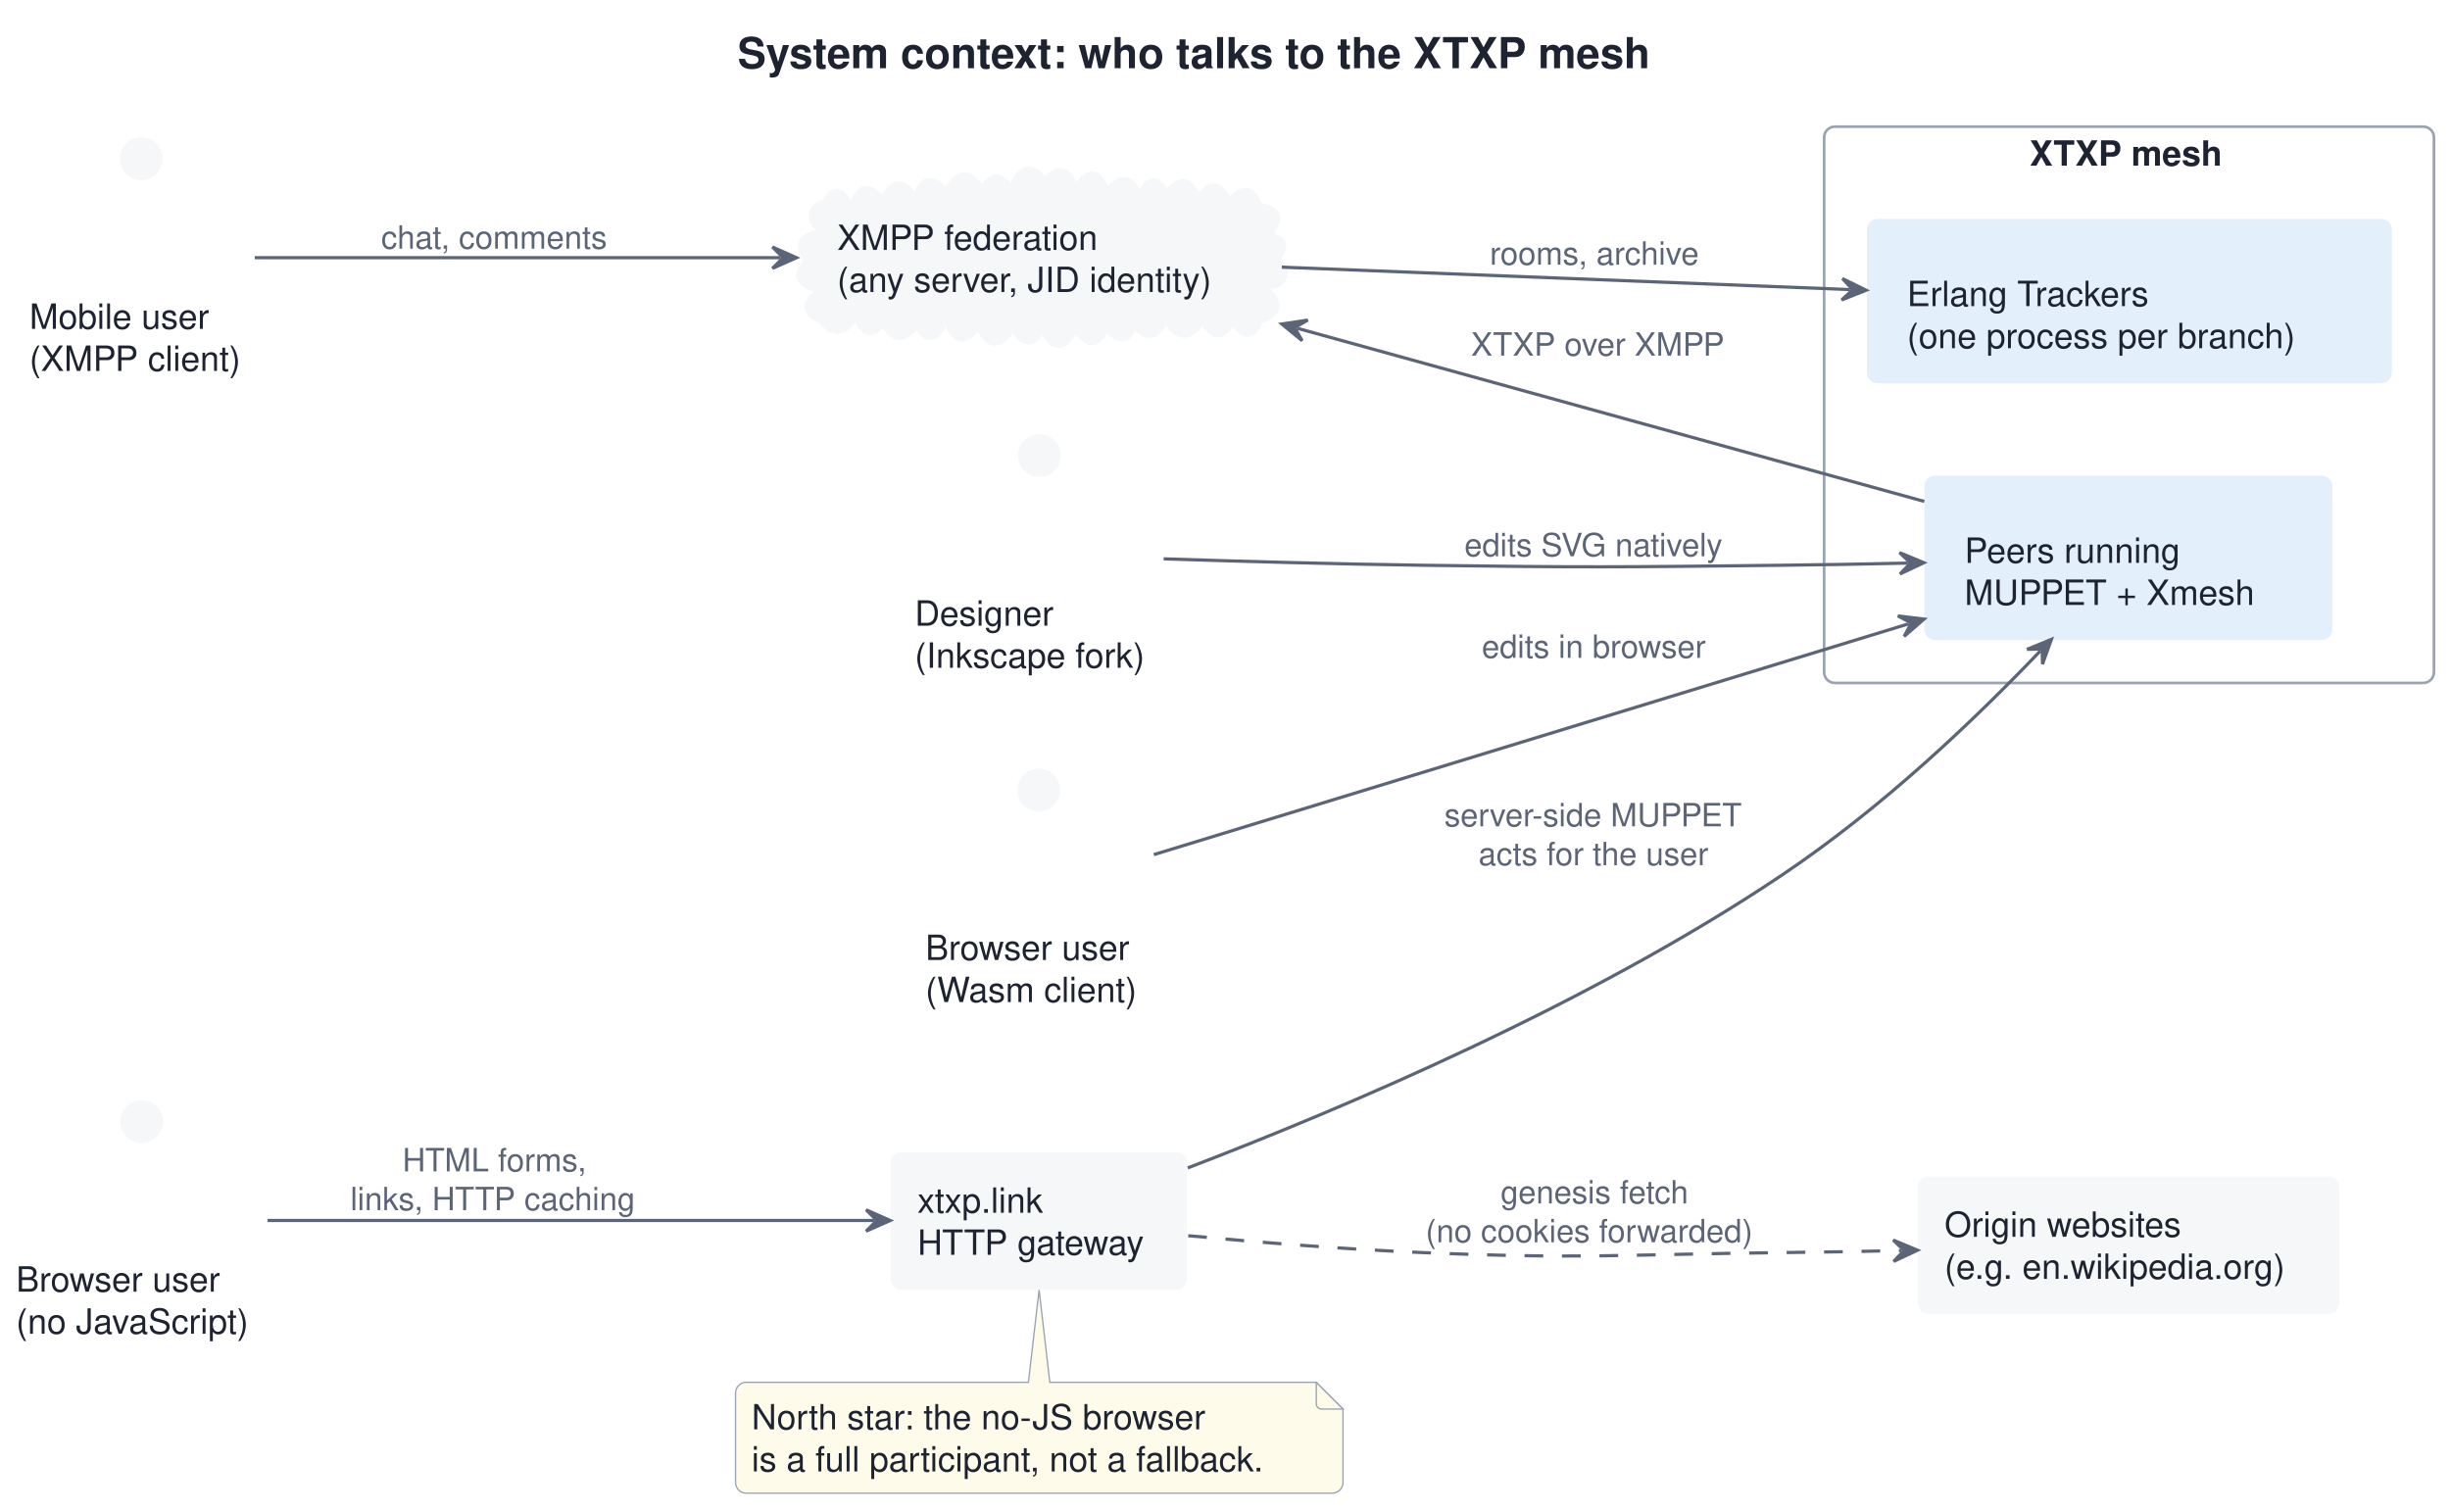
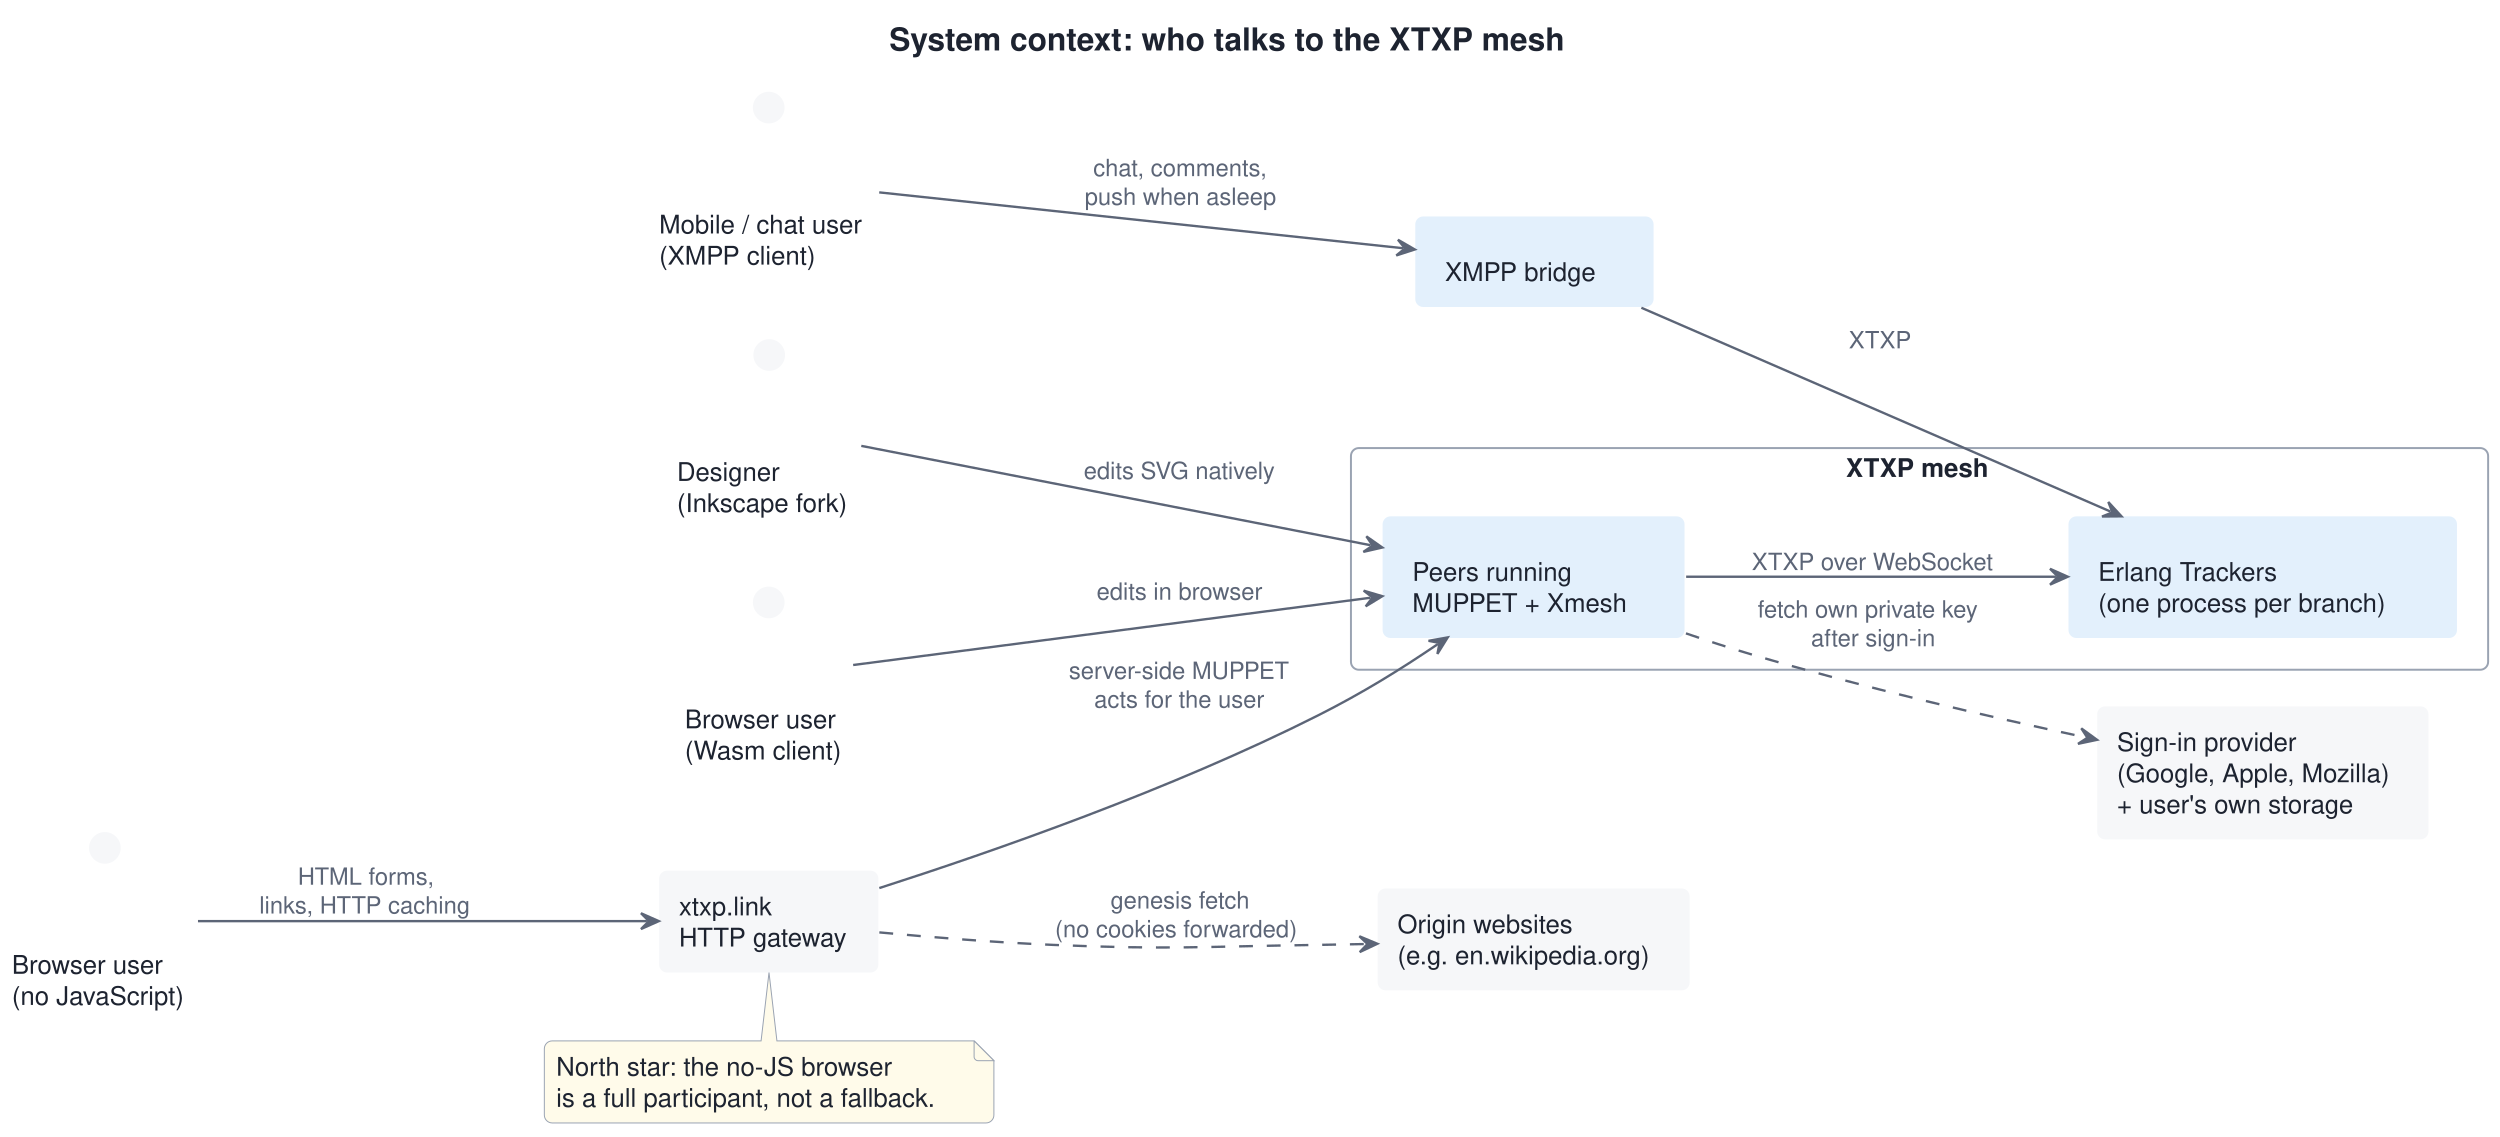
- <svg xmlns="http://www.w3.org/2000/svg" contentStyleType="text/css" data-diagram-type="DESCRIPTION" height="565px" preserveAspectRatio="none" style="width:916px;height:565px;" version="1.1" viewBox="0 0 916 565" width="916px" zoomAndPan="magnify">
+ <svg xmlns="http://www.w3.org/2000/svg" contentStyleType="text/css" data-diagram-type="DESCRIPTION" height="574px" preserveAspectRatio="none" style="width:1263px;height:574px;" version="1.1" viewBox="0 0 1263 574" width="1263px" zoomAndPan="magnify">
  <defs />
  <g>
    <g class="title" data-source-line="2">
-       <text fill="#1D2330" font-family="Helvetica" font-size="16" font-weight="bold" lengthAdjust="spacing" textLength="350.5" x="275.75" y="25.5">System context: who talks to the XTXP mesh</text>
+       <text fill="#1D2330" font-family="Helvetica" font-size="16" font-weight="bold" lengthAdjust="spacing" textLength="350.5" x="449.25" y="25.5">System context: who talks to the XTXP mesh</text>
    </g>
    <g class="cluster" data-entity="mesh" data-source-line="11" data-uid="ent0006" id="cluster_mesh">
-       <rect fill="none" height="208" rx="4" ry="4" style="stroke:#9AA3B2;stroke-width:1;" width="228" x="682" y="47.359" />
-       <text fill="#1D2330" font-family="Helvetica" font-size="13" font-weight="bold" lengthAdjust="spacing" textLength="74.356" x="758.822" y="61.953">XTXP mesh</text>
+       <rect fill="none" height="112" rx="4" ry="4" style="stroke:#9AA3B2;stroke-width:1;" width="574.5" x="682.5" y="226.359" />
+       <text fill="#1D2330" font-family="Helvetica" font-size="13" font-weight="bold" lengthAdjust="spacing" textLength="74.356" x="932.572" y="240.953">XTXP mesh</text>
    </g>
    <g class="entity" data-entity="peers" data-source-line="12" data-uid="ent0007" id="entity_peers">
-       <rect fill="#E3F0FC" height="61.459" rx="4" ry="4" width="152.525" x="719.5" y="177.859" />
-       <rect fill="#E3F0FC" height="10" width="15" x="852.025" y="182.859" />
-       <rect fill="#E3F0FC" height="2" width="4" x="850.025" y="184.859" />
-       <rect fill="#E3F0FC" height="2" width="4" x="850.025" y="188.859" />
-       <text fill="#1D2330" font-family="Helvetica" font-size="13" lengthAdjust="spacing" textLength="85.617" x="734.5" y="210.453">Peers running</text>
-       <text fill="#1D2330" font-family="Helvetica" font-size="13" lengthAdjust="spacing" textLength="112.525" x="734.5" y="226.183">MUPPET + Xmesh</text>
+       <rect fill="#E3F0FC" height="61.459" rx="4" ry="4" width="152.525" x="698.5" y="260.859" />
+       <rect fill="#E3F0FC" height="10" width="15" x="831.025" y="265.859" />
+       <rect fill="#E3F0FC" height="2" width="4" x="829.025" y="267.859" />
+       <rect fill="#E3F0FC" height="2" width="4" x="829.025" y="271.859" />
+       <text fill="#1D2330" font-family="Helvetica" font-size="13" lengthAdjust="spacing" textLength="85.617" x="713.5" y="293.453">Peers running</text>
+       <text fill="#1D2330" font-family="Helvetica" font-size="13" lengthAdjust="spacing" textLength="112.525" x="713.5" y="309.183">MUPPET + Xmesh</text>
    </g>
    <g class="entity" data-entity="trackers" data-source-line="13" data-uid="ent0008" id="entity_trackers">
-       <rect fill="#E3F0FC" height="61.459" rx="4" ry="4" width="196.267" x="698" y="81.859" />
-       <rect fill="#E3F0FC" height="10" width="15" x="874.267" y="86.859" />
-       <rect fill="#E3F0FC" height="2" width="4" x="872.267" y="88.859" />
-       <rect fill="#E3F0FC" height="2" width="4" x="872.267" y="92.859" />
-       <text fill="#1D2330" font-family="Helvetica" font-size="13" lengthAdjust="spacing" textLength="96.948" x="713" y="114.453">Erlang Trackers</text>
-       <text fill="#1D2330" font-family="Helvetica" font-size="13" lengthAdjust="spacing" textLength="156.267" x="713" y="130.183">(one process per branch)</text>
+       <rect fill="#E3F0FC" height="61.459" rx="4" ry="4" width="196.267" x="1045" y="260.859" />
+       <rect fill="#E3F0FC" height="10" width="15" x="1221.267" y="265.859" />
+       <rect fill="#E3F0FC" height="2" width="4" x="1219.267" y="267.859" />
+       <rect fill="#E3F0FC" height="2" width="4" x="1219.267" y="271.859" />
+       <text fill="#1D2330" font-family="Helvetica" font-size="13" lengthAdjust="spacing" textLength="96.948" x="1060" y="293.453">Erlang Trackers</text>
+       <text fill="#1D2330" font-family="Helvetica" font-size="13" lengthAdjust="spacing" textLength="156.267" x="1060" y="309.183">(one process per branch)</text>
    </g>
    <g class="entity" data-entity="designer" data-source-line="6" data-uid="ent0002" id="entity_designer">
-       <ellipse cx="388.604" cy="170.359" fill="#F6F7F9" rx="8" ry="8" />
-       <path d="M388.604,178.359 L388.604,205.359 M375.604,186.359 L401.604,186.359 M388.604,205.359 L375.604,220.359 M388.604,205.359 L401.604,220.359" fill="none" />
-       <text fill="#1D2330" font-family="Helvetica" font-size="13" lengthAdjust="spacing" textLength="55.098" x="342" y="233.953">Designer</text>
-       <text fill="#1D2330" font-family="Helvetica" font-size="13" lengthAdjust="spacing" textLength="93.209" x="342" y="249.683">(Inkscape fork)</text>
+       <ellipse cx="388.604" cy="179.359" fill="#F6F7F9" rx="8" ry="8" />
+       <path d="M388.604,187.359 L388.604,214.359 M375.604,195.359 L401.604,195.359 M388.604,214.359 L375.604,229.359 M388.604,214.359 L401.604,229.359" fill="none" />
+       <text fill="#1D2330" font-family="Helvetica" font-size="13" lengthAdjust="spacing" textLength="55.098" x="342" y="242.953">Designer</text>
+       <text fill="#1D2330" font-family="Helvetica" font-size="13" lengthAdjust="spacing" textLength="93.209" x="342" y="258.683">(Inkscape fork)</text>
    </g>
-     <g class="entity" data-entity="nojs" data-source-line="7" data-uid="ent0003" id="entity_nojs">
-       <ellipse cx="52.982" cy="419.359" fill="#F6F7F9" rx="8" ry="8" />
-       <path d="M52.982,427.359 L52.982,454.359 M39.982,435.359 L65.982,435.359 M52.982,454.359 L39.982,469.359 M52.982,454.359 L65.982,469.359" fill="none" />
-       <text fill="#1D2330" font-family="Helvetica" font-size="13" lengthAdjust="spacing" textLength="81.847" x="6" y="482.953">Browser user</text>
-       <text fill="#1D2330" font-family="Helvetica" font-size="13" lengthAdjust="spacing" textLength="93.964" x="6" y="498.683">(no JavaScript)</text>
+     <g class="entity" data-entity="wasm" data-source-line="7" data-uid="ent0003" id="entity_wasm">
+       <ellipse cx="388.367" cy="304.359" fill="#F6F7F9" rx="8" ry="8" />
+       <path d="M388.367,312.359 L388.367,339.359 M375.367,320.359 L401.367,320.359 M388.367,339.359 L375.367,354.359 M388.367,339.359 L401.367,354.359" fill="none" />
+       <text fill="#1D2330" font-family="Helvetica" font-size="13" lengthAdjust="spacing" textLength="81.847" x="346" y="367.953">Browser user</text>
+       <text fill="#1D2330" font-family="Helvetica" font-size="13" lengthAdjust="spacing" textLength="84.735" x="346" y="383.683">(Wasm client)</text>
    </g>
-     <g class="entity" data-entity="wasm" data-source-line="8" data-uid="ent0004" id="entity_wasm">
-       <ellipse cx="388.367" cy="295.359" fill="#F6F7F9" rx="8" ry="8" />
-       <path d="M388.367,303.359 L388.367,330.359 M375.367,311.359 L401.367,311.359 M388.367,330.359 L375.367,345.359 M388.367,330.359 L401.367,345.359" fill="none" />
-       <text fill="#1D2330" font-family="Helvetica" font-size="13" lengthAdjust="spacing" textLength="81.847" x="346" y="358.953">Browser user</text>
-       <text fill="#1D2330" font-family="Helvetica" font-size="13" lengthAdjust="spacing" textLength="84.735" x="346" y="374.683">(Wasm client)</text>
+     <g class="entity" data-entity="nojs" data-source-line="8" data-uid="ent0004" id="entity_nojs">
+       <ellipse cx="52.982" cy="428.359" fill="#F6F7F9" rx="8" ry="8" />
+       <path d="M52.982,436.359 L52.982,463.359 M39.982,444.359 L65.982,444.359 M52.982,463.359 L39.982,478.359 M52.982,463.359 L65.982,478.359" fill="none" />
+       <text fill="#1D2330" font-family="Helvetica" font-size="13" lengthAdjust="spacing" textLength="81.847" x="6" y="491.953">Browser user</text>
+       <text fill="#1D2330" font-family="Helvetica" font-size="13" lengthAdjust="spacing" textLength="93.964" x="6" y="507.683">(no JavaScript)</text>
    </g>
    <g class="entity" data-entity="mobile" data-source-line="9" data-uid="ent0005" id="entity_mobile">
-       <ellipse cx="52.796" cy="59.359" fill="#F6F7F9" rx="8" ry="8" />
-       <path d="M52.796,67.359 L52.796,94.359 M39.796,75.359 L65.796,75.359 M52.796,94.359 L39.796,109.359 M52.796,94.359 L65.796,109.359" fill="none" />
-       <text fill="#1D2330" font-family="Helvetica" font-size="13" lengthAdjust="spacing" textLength="72.052" x="11" y="122.953">Mobile user</text>
-       <text fill="#1D2330" font-family="Helvetica" font-size="13" lengthAdjust="spacing" textLength="83.592" x="11" y="138.683">(XMPP client)</text>
+       <ellipse cx="388.358" cy="54.359" fill="#F6F7F9" rx="8" ry="8" />
+       <path d="M388.358,62.359 L388.358,89.359 M375.358,70.359 L401.358,70.359 M388.358,89.359 L375.358,104.359 M388.358,89.359 L401.358,104.359" fill="none" />
+       <text fill="#1D2330" font-family="Helvetica" font-size="13" lengthAdjust="spacing" textLength="110.716" x="333" y="117.953">Mobile / chat user</text>
+       <text fill="#1D2330" font-family="Helvetica" font-size="13" lengthAdjust="spacing" textLength="83.592" x="333" y="133.683">(XMPP client)</text>
    </g>
    <g class="entity" data-entity="gateway" data-source-line="16" data-uid="ent0009" id="entity_gateway">
-       <rect fill="#F6F7F9" height="51.459" rx="4" ry="4" width="110.752" x="333" y="430.859" />
-       <text fill="#1D2330" font-family="Helvetica" font-size="13" lengthAdjust="spacing" textLength="51.264" x="343" y="453.453">xtxp.link</text>
-       <text fill="#1D2330" font-family="Helvetica" font-size="13" lengthAdjust="spacing" textLength="90.752" x="343" y="469.183">HTTP gateway</text>
+       <rect fill="#F6F7F9" height="51.459" rx="4" ry="4" width="110.752" x="333" y="439.859" />
+       <text fill="#1D2330" font-family="Helvetica" font-size="13" lengthAdjust="spacing" textLength="51.264" x="343" y="462.453">xtxp.link</text>
+       <text fill="#1D2330" font-family="Helvetica" font-size="13" lengthAdjust="spacing" textLength="90.752" x="343" y="478.183">HTTP gateway</text>
    </g>
-     <g class="entity" data-entity="xmpp" data-source-line="17" data-uid="ent0010" id="entity_xmpp">
-       <path d="M307.662,74.515 C310.959,69.283 315.007,69.517 317.984,74.829 C320.983,68.947 324.575,67.349 329.619,72.713 C333.331,67.106 337.303,65.626 341.996,71.673 C344.525,65.132 349.293,65.139 353.688,69.711 C357.275,63.668 362.736,62.135 367.14,68.849 C370.383,64.139 374.229,63.889 377.856,68.403 C380.473,62.203 385.737,59.602 390.753,65.935 C395.089,61.289 400.012,62.032 402.345,68.102 C406.727,62.292 411.252,62.672 414.085,69.537 C418.426,65.076 422.913,64.367 426.102,70.807 C428.672,65.336 433.153,65.173 436.161,70.395 C440.924,65.6 444.907,65.61 448.365,71.839 C452.984,66.543 456.608,67.783 459.82,73.325 C464.346,68.404 469.407,69.577 471.526,75.844 C478.322,77.573 480.968,80.879 476.276,87.35 C481.424,88.889 482.281,92.749 478.882,96.676 C483.296,101.445 482.069,107.207 475.098,108.253 C480.784,113.474 478.486,118.683 471.911,120.786 C469.805,127 464.538,127.782 460.94,122.17 C456.781,128.301 453.158,126.909 449.374,121.784 C445.587,127.892 439.842,127.734 436.017,121.828 C433.268,127.298 428.469,127.867 424.266,123.579 C421.845,129.466 417.314,128.474 413.934,124.595 C410.375,130.56 406.433,130.421 402.284,125.21 C398.117,131.311 393.986,132.05 389.623,125.405 C386.134,130.405 381.68,129.471 378.713,124.814 C374.423,130.442 369.342,131.271 365.705,124.148 C360.831,129.484 356.587,128.738 353.633,122.197 C351.393,127.845 346.017,129.144 342.491,123.461 C338.54,128.631 333.474,128.301 330.114,122.776 C326.106,127.1 321.739,125.476 319.857,120.445 C315.898,126.121 310.51,126.477 306.301,120.742 C300.047,118.076 298.521,113.721 304.345,109.036 C297.908,107.106 295.351,103.237 300.336,97.379 C296.583,91.837 298.118,87.376 304.917,86.131 C300.709,81.57 301.406,76.603 307.662,74.515" fill="#F6F7F9" />
-       <text fill="#1D2330" font-family="Helvetica" font-size="13" lengthAdjust="spacing" textLength="103.873" x="313" y="93.453">XMPP federation</text>
-       <text fill="#1D2330" font-family="Helvetica" font-size="13" lengthAdjust="spacing" textLength="151.22" x="313" y="109.183">(any server, JID identity)</text>
+     <g class="entity" data-entity="bridge" data-source-line="17" data-uid="ent0010" id="entity_bridge">
+       <rect fill="#E3F0FC" height="45.73" rx="4" ry="4" width="120.387" x="715" y="109.359" />
+       <rect fill="#E3F0FC" height="10" width="15" x="815.387" y="114.359" />
+       <rect fill="#E3F0FC" height="2" width="4" x="813.387" y="116.359" />
+       <rect fill="#E3F0FC" height="2" width="4" x="813.387" y="120.359" />
+       <text fill="#1D2330" font-family="Helvetica" font-size="13" lengthAdjust="spacing" textLength="80.387" x="730" y="141.953">XMPP bridge</text>
    </g>
    <g class="entity" data-entity="origin" data-source-line="18" data-uid="ent0011" id="entity_origin">
-       <rect fill="#F6F7F9" height="51.459" rx="4" ry="4" width="157.611" x="717" y="439.859" />
-       <text fill="#1D2330" font-family="Helvetica" font-size="13" lengthAdjust="spacing" textLength="95.323" x="727" y="462.453">Origin websites</text>
-       <text fill="#1D2330" font-family="Helvetica" font-size="13" lengthAdjust="spacing" textLength="137.611" x="727" y="478.183">(e.g. en.wikipedia.org)</text>
+       <rect fill="#F6F7F9" height="51.459" rx="4" ry="4" width="157.611" x="696" y="448.859" />
+       <text fill="#1D2330" font-family="Helvetica" font-size="13" lengthAdjust="spacing" textLength="95.323" x="706" y="471.453">Origin websites</text>
+       <text fill="#1D2330" font-family="Helvetica" font-size="13" lengthAdjust="spacing" textLength="137.611" x="706" y="487.183">(e.g. en.wikipedia.org)</text>
    </g>
-     <g class="entity" data-entity="GMN20" data-source-line="30" data-uid="ent0021" id="entity_GMN20">
-       <path d="M275,520.859 L275,554.318 A4,4 0 0 0 279,558.318 L498.115,558.318 A4,4 0 0 0 502.115,554.318 L502.115,526.859 L492.115,516.859 L392.5,516.859 L388.5,482.329 L384.5,516.859 L279,516.859 A4,4 0 0 0 275,520.859" fill="#FFFBEA" style="stroke:#9AA3B2;stroke-width:0.5;" />
-       <path d="M492.115,516.859 L492.115,524.859 A2,2 0 0 0 494.115,526.859 L502.115,526.859 L492.115,516.859" fill="#FFFBEA" style="stroke:#9AA3B2;stroke-width:0.5;" />
-       <text fill="#1D2330" font-family="Helvetica" font-size="13" lengthAdjust="spacing" textLength="183.46" x="281" y="534.453">North star: the no-JS browser</text>
-       <text fill="#1D2330" font-family="Helvetica" font-size="13" lengthAdjust="spacing" textLength="206.115" x="281" y="550.183">is a full participant, not a fallback.</text>
+     <g class="entity" data-entity="sso" data-source-line="19" data-uid="ent0012" id="entity_sso">
+       <rect fill="#F6F7F9" height="67.189" rx="4" ry="4" width="167.355" x="1059.5" y="356.859" />
+       <text fill="#1D2330" font-family="Helvetica" font-size="13" lengthAdjust="spacing" textLength="99.144" x="1069.5" y="379.453">Sign-in provider</text>
+       <text fill="#1D2330" font-family="Helvetica" font-size="13" lengthAdjust="spacing" textLength="147.355" x="1069.5" y="395.183">(Google, Apple, Mozilla)</text>
+       <text fill="#1D2330" font-family="Helvetica" font-size="13" lengthAdjust="spacing" textLength="130.121" x="1069.5" y="410.912">+ user's own storage</text>
    </g>
-     <g class="link" data-entity-1="designer" data-entity-2="peers" data-source-line="20" data-uid="lnk12" id="link_designer_peers">
-       <path d="M435.06,208.959 C463.03,209.869 499.58,210.909 532,211.359 C591.55,212.199 606.45,212.049 666,211.359 C683.25,211.159 695.792,210.946 713.292,210.547" fill="none" id="designer-to-peers" style="stroke:#5C6577;stroke-width:1.2;" />
-       <polygon fill="#5C6577" points="719.29,210.409,710.201,206.616,714.291,210.524,710.384,214.614,719.29,210.409" style="stroke:#5C6577;stroke-width:1.2;" />
-       <text fill="#5C6577" font-family="Helvetica" font-size="12" lengthAdjust="spacing" textLength="103.242" x="547.5" y="207.984">edits SVG natively</text>
+     <g class="entity" data-entity="GMN22" data-source-line="32" data-uid="ent0023" id="entity_GMN22">
+       <path d="M275,529.859 L275,563.318 A4,4 0 0 0 279,567.318 L498.115,567.318 A4,4 0 0 0 502.115,563.318 L502.115,535.859 L492.115,525.859 L392.5,525.859 L388.5,491.329 L384.5,525.859 L279,525.859 A4,4 0 0 0 275,529.859" fill="#FFFBEA" style="stroke:#9AA3B2;stroke-width:0.5;" />
+       <path d="M492.115,525.859 L492.115,533.859 A2,2 0 0 0 494.115,535.859 L502.115,535.859 L492.115,525.859" fill="#FFFBEA" style="stroke:#9AA3B2;stroke-width:0.5;" />
+       <text fill="#1D2330" font-family="Helvetica" font-size="13" lengthAdjust="spacing" textLength="183.46" x="281" y="543.453">North star: the no-JS browser</text>
+       <text fill="#1D2330" font-family="Helvetica" font-size="13" lengthAdjust="spacing" textLength="206.115" x="281" y="559.183">is a full participant, not a fallback.</text>
    </g>
-     <g class="link" data-entity-1="wasm" data-entity-2="peers" data-source-line="21" data-uid="lnk13" id="link_wasm_peers">
-       <path d="M431.37,319.559 C499.26,298.799 628.572,259.254 713.622,233.244" fill="none" id="wasm-to-peers" style="stroke:#5C6577;stroke-width:1.2;" />
-       <polygon fill="#5C6577" points="719.36,231.489,709.584,230.296,714.579,232.952,711.923,237.946,719.36,231.489" style="stroke:#5C6577;stroke-width:1.2;" />
-       <text fill="#5C6577" font-family="Helvetica" font-size="12" lengthAdjust="spacing" textLength="90.984" x="554" y="245.984">edits in browser</text>
+     <g class="link" data-entity-1="designer" data-entity-2="peers" data-source-line="21" data-uid="lnk13" id="link_designer_peers">
+       <path d="M435.12,225.259 C500.07,237.929 614.101,260.17 692.471,275.46" fill="none" id="designer-to-peers" style="stroke:#5C6577;stroke-width:1.2;" />
+       <polygon fill="#5C6577" points="698.36,276.609,690.293,270.96,693.452,275.652,688.761,278.812,698.36,276.609" style="stroke:#5C6577;stroke-width:1.2;" />
+       <text fill="#5C6577" font-family="Helvetica" font-size="12" lengthAdjust="spacing" textLength="103.242" x="547.5" y="241.984">edits SVG natively</text>
    </g>
-     <g class="link" data-entity-1="nojs" data-entity-2="gateway" data-source-line="22" data-uid="lnk14" id="link_nojs_gateway">
-       <path d="M100.02,456.359 C160.86,456.359 261.93,456.359 326.82,456.359" fill="none" id="nojs-to-gateway" style="stroke:#5C6577;stroke-width:1.2;" />
-       <polygon fill="#5C6577" points="332.82,456.359,323.82,452.359,327.82,456.359,323.82,460.359,332.82,456.359" style="stroke:#5C6577;stroke-width:1.2;" />
-       <text fill="#5C6577" font-family="Helvetica" font-size="12" lengthAdjust="spacing" textLength="74.121" x="150.441" y="437.984">HTML forms,</text>
-       <text fill="#5C6577" font-family="Helvetica" font-size="12" lengthAdjust="spacing" textLength="113.004" x="131" y="452.504">links, HTTP caching</text>
+     <g class="link" data-entity-1="wasm" data-entity-2="peers" data-source-line="22" data-uid="lnk14" id="link_wasm_peers">
+       <path d="M431.01,335.959 C494.9,327.649 612.35,312.383 692.41,301.973" fill="none" id="wasm-to-peers" style="stroke:#5C6577;stroke-width:1.2;" />
+       <polygon fill="#5C6577" points="698.36,301.199,688.919,298.393,693.402,301.844,689.951,306.327,698.36,301.199" style="stroke:#5C6577;stroke-width:1.2;" />
+       <text fill="#5C6577" font-family="Helvetica" font-size="12" lengthAdjust="spacing" textLength="90.984" x="554" y="302.984">edits in browser</text>
    </g>
-     <g class="link" data-entity-1="mobile" data-entity-2="xmpp" data-source-line="23" data-uid="lnk15" id="link_mobile_xmpp">
-       <path d="M95.23,96.359 C145.51,96.359 225.92,96.359 291.79,96.359" fill="none" id="mobile-to-xmpp" style="stroke:#5C6577;stroke-width:1.2;" />
-       <polygon fill="#5C6577" points="297.79,96.359,288.79,92.359,292.79,96.359,288.79,100.359,297.79,96.359" style="stroke:#5C6577;stroke-width:1.2;" />
-       <text fill="#5C6577" font-family="Helvetica" font-size="12" lengthAdjust="spacing" textLength="90.867" x="142.5" y="92.984">chat, comments</text>
+     <g class="link" data-entity-1="nojs" data-entity-2="gateway" data-source-line="23" data-uid="lnk15" id="link_nojs_gateway">
+       <path d="M100.02,465.359 C160.86,465.359 261.93,465.359 326.82,465.359" fill="none" id="nojs-to-gateway" style="stroke:#5C6577;stroke-width:1.2;" />
+       <polygon fill="#5C6577" points="332.82,465.359,323.82,461.359,327.82,465.359,323.82,469.359,332.82,465.359" style="stroke:#5C6577;stroke-width:1.2;" />
+       <text fill="#5C6577" font-family="Helvetica" font-size="12" lengthAdjust="spacing" textLength="74.121" x="150.441" y="446.984">HTML forms,</text>
+       <text fill="#5C6577" font-family="Helvetica" font-size="12" lengthAdjust="spacing" textLength="113.004" x="131" y="461.504">links, HTTP caching</text>
    </g>
-     <g class="link" data-entity-1="gateway" data-entity-2="peers" data-source-line="24" data-uid="lnk16" id="link_gateway_peers">
-       <path d="M444.07,436.699 C501.8,414.599 594.29,375.459 666,327.359 C704.21,301.729 738.082,269.265 762.832,243.395" fill="none" id="gateway-to-peers" style="stroke:#5C6577;stroke-width:1.2;" />
-       <polygon fill="#5C6577" points="766.98,239.059,757.868,242.797,763.524,242.672,763.649,248.328,766.98,239.059" style="stroke:#5C6577;stroke-width:1.2;" />
-       <text fill="#5C6577" font-family="Helvetica" font-size="12" lengthAdjust="spacing" textLength="118.641" x="540" y="308.984">server-side MUPPET</text>
-       <text fill="#5C6577" font-family="Helvetica" font-size="12" lengthAdjust="spacing" textLength="93.094" x="552.773" y="323.504">acts for the user</text>
+     <g class="link" data-entity-1="mobile" data-entity-2="bridge" data-source-line="24" data-uid="lnk16" id="link_mobile_bridge">
+       <path d="M444.18,97.189 C515.81,104.829 634.994,117.533 708.804,125.403" fill="none" id="mobile-to-bridge" style="stroke:#5C6577;stroke-width:1.2;" />
+       <polygon fill="#5C6577" points="714.77,126.039,706.245,121.108,709.798,125.509,705.397,129.063,714.77,126.039" style="stroke:#5C6577;stroke-width:1.2;" />
+       <text fill="#5C6577" font-family="Helvetica" font-size="12" lengthAdjust="spacing" textLength="94.324" x="552.31" y="88.984">chat, comments,</text>
+       <text fill="#5C6577" font-family="Helvetica" font-size="12" lengthAdjust="spacing" textLength="102.943" x="548" y="103.504">push when asleep</text>
    </g>
-     <g class="link" data-entity-1="peers" data-entity-2="xmpp" data-source-line="25" data-uid="lnk17" id="link_peers_xmpp">
-       <path d="M719.44,187.489 C651.41,168.699 557.114,142.657 485.024,122.747" fill="none" id="peers-to-xmpp" style="stroke:#5C6577;stroke-width:1.2;" />
-       <polygon fill="#5C6577" points="479.24,121.149,486.85,127.401,484.06,122.481,488.98,119.69,479.24,121.149" style="stroke:#5C6577;stroke-width:1.2;" />
-       <text fill="#5C6577" font-family="Helvetica" font-size="12" lengthAdjust="spacing" textLength="98.338" x="550" y="132.984">XTXP over XMPP</text>
+     <g class="link" data-entity-1="gateway" data-entity-2="peers" data-source-line="25" data-uid="lnk17" id="link_gateway_peers">
+       <path d="M444.22,448.649 C501.09,430.399 591.94,398.739 666,361.359 C688.44,350.029 707.043,338.505 726.423,325.375" fill="none" id="gateway-to-peers" style="stroke:#5C6577;stroke-width:1.2;" />
+       <polygon fill="#5C6577" points="731.39,322.009,721.695,323.746,727.251,324.814,726.183,330.369,731.39,322.009" style="stroke:#5C6577;stroke-width:1.2;" />
+       <text fill="#5C6577" font-family="Helvetica" font-size="12" lengthAdjust="spacing" textLength="118.641" x="540" y="342.984">server-side MUPPET</text>
+       <text fill="#5C6577" font-family="Helvetica" font-size="12" lengthAdjust="spacing" textLength="93.094" x="552.773" y="357.504">acts for the user</text>
    </g>
-     <g class="link" data-entity-1="xmpp" data-entity-2="trackers" data-source-line="26" data-uid="lnk18" id="link_xmpp_trackers">
-       <path d="M479.24,99.899 C543.98,102.459 625.305,105.663 691.705,108.283" fill="none" id="xmpp-to-trackers" style="stroke:#5C6577;stroke-width:1.2;" />
-       <polygon fill="#5C6577" points="697.7,108.519,688.865,104.168,692.704,108.322,688.549,112.161,697.7,108.519" style="stroke:#5C6577;stroke-width:1.2;" />
-       <text fill="#5C6577" font-family="Helvetica" font-size="12" lengthAdjust="spacing" textLength="84.439" x="557" y="98.984">rooms, archive</text>
+     <g class="link" data-entity-1="peers" data-entity-2="trackers" data-source-line="26" data-uid="lnk18" id="link_peers_trackers">
+       <path d="M851.84,291.359 C907.74,291.359 978.25,291.359 1038.67,291.359" fill="none" id="peers-to-trackers" style="stroke:#5C6577;stroke-width:1.2;" />
+       <polygon fill="#5C6577" points="1044.67,291.359,1035.67,287.359,1039.67,291.359,1035.67,295.359,1044.67,291.359" style="stroke:#5C6577;stroke-width:1.2;" />
+       <text fill="#5C6577" font-family="Helvetica" font-size="12" lengthAdjust="spacing" textLength="129.41" x="885" y="287.984">XTXP over WebSocket</text>
    </g>
-     <g class="link" data-entity-1="gateway" data-entity-2="origin" data-source-line="27" data-uid="lnk19" id="link_gateway_origin">
-       <path d="M444.24,462.049 C470.72,464.529 502.98,467.139 532,468.359 C591.5,470.859 606.45,469.049 666,468.359 C682.46,468.169 694.111,467.972 710.902,467.602" fill="none" id="gateway-to-origin" style="stroke:#5C6577;stroke-width:1.2;stroke-dasharray:7,7;" />
-       <polygon fill="#5C6577" points="716.9,467.469,707.814,463.669,711.901,467.579,707.99,471.667,716.9,467.469" style="stroke:#5C6577;stroke-width:1.2;" />
-       <text fill="#5C6577" font-family="Helvetica" font-size="12" lengthAdjust="spacing" textLength="76.705" x="561.037" y="449.984">genesis fetch</text>
-       <text fill="#5C6577" font-family="Helvetica" font-size="12" lengthAdjust="spacing" textLength="132.779" x="533" y="464.504">(no cookies forwarded)</text>
+     <g class="link" data-entity-1="bridge" data-entity-2="trackers" data-source-line="27" data-uid="lnk19" id="link_bridge_trackers">
+       <path d="M829.22,155.479 C893.26,183.299 995.477,227.708 1066.277,258.469" fill="none" id="bridge-to-trackers" style="stroke:#5C6577;stroke-width:1.2;" />
+       <polygon fill="#5C6577" points="1071.78,260.859,1065.119,253.604,1067.194,258.867,1061.931,260.942,1071.78,260.859" style="stroke:#5C6577;stroke-width:1.2;" />
+       <text fill="#5C6577" font-family="Helvetica" font-size="12" lengthAdjust="spacing" textLength="31.781" x="934" y="175.984">XTXP</text>
+     </g>
+     <g class="link" data-entity-1="gateway" data-entity-2="origin" data-source-line="28" data-uid="lnk20" id="link_gateway_origin">
+       <path d="M444.24,471.049 C470.72,473.529 502.98,476.139 532,477.359 C591.5,479.859 606.45,478.189 666,477.359 C675.66,477.229 679.802,477.157 689.842,476.927" fill="none" id="gateway-to-origin" style="stroke:#5C6577;stroke-width:1.2;stroke-dasharray:7,7;" />
+       <polygon fill="#5C6577" points="695.84,476.789,686.751,472.997,690.841,476.904,686.934,480.994,695.84,476.789" style="stroke:#5C6577;stroke-width:1.2;" />
+       <text fill="#5C6577" font-family="Helvetica" font-size="12" lengthAdjust="spacing" textLength="76.705" x="561.037" y="458.984">genesis fetch</text>
+       <text fill="#5C6577" font-family="Helvetica" font-size="12" lengthAdjust="spacing" textLength="132.779" x="533" y="473.504">(no cookies forwarded)</text>
+     </g>
+     <g class="link" data-entity-1="peers" data-entity-2="sso" data-source-line="29" data-uid="lnk21" id="link_peers_sso">
+       <path d="M851.74,319.979 C862.5,323.679 873.49,327.249 884,330.359 C941.99,347.509 1002.612,361.615 1053.572,372.505" fill="none" id="peers-to-sso" style="stroke:#5C6577;stroke-width:1.2;stroke-dasharray:7,7;" />
+       <polygon fill="#5C6577" points="1059.44,373.759,1051.475,367.967,1054.55,372.714,1049.803,375.79,1059.44,373.759" style="stroke:#5C6577;stroke-width:1.2;" />
+       <text fill="#5C6577" font-family="Helvetica" font-size="12" lengthAdjust="spacing" textLength="123.047" x="888" y="311.984">fetch own private key</text>
+       <text fill="#5C6577" font-family="Helvetica" font-size="12" lengthAdjust="spacing" textLength="69.199" x="914.924" y="326.504">after sign-in</text>
    </g>
  </g>
</svg>
